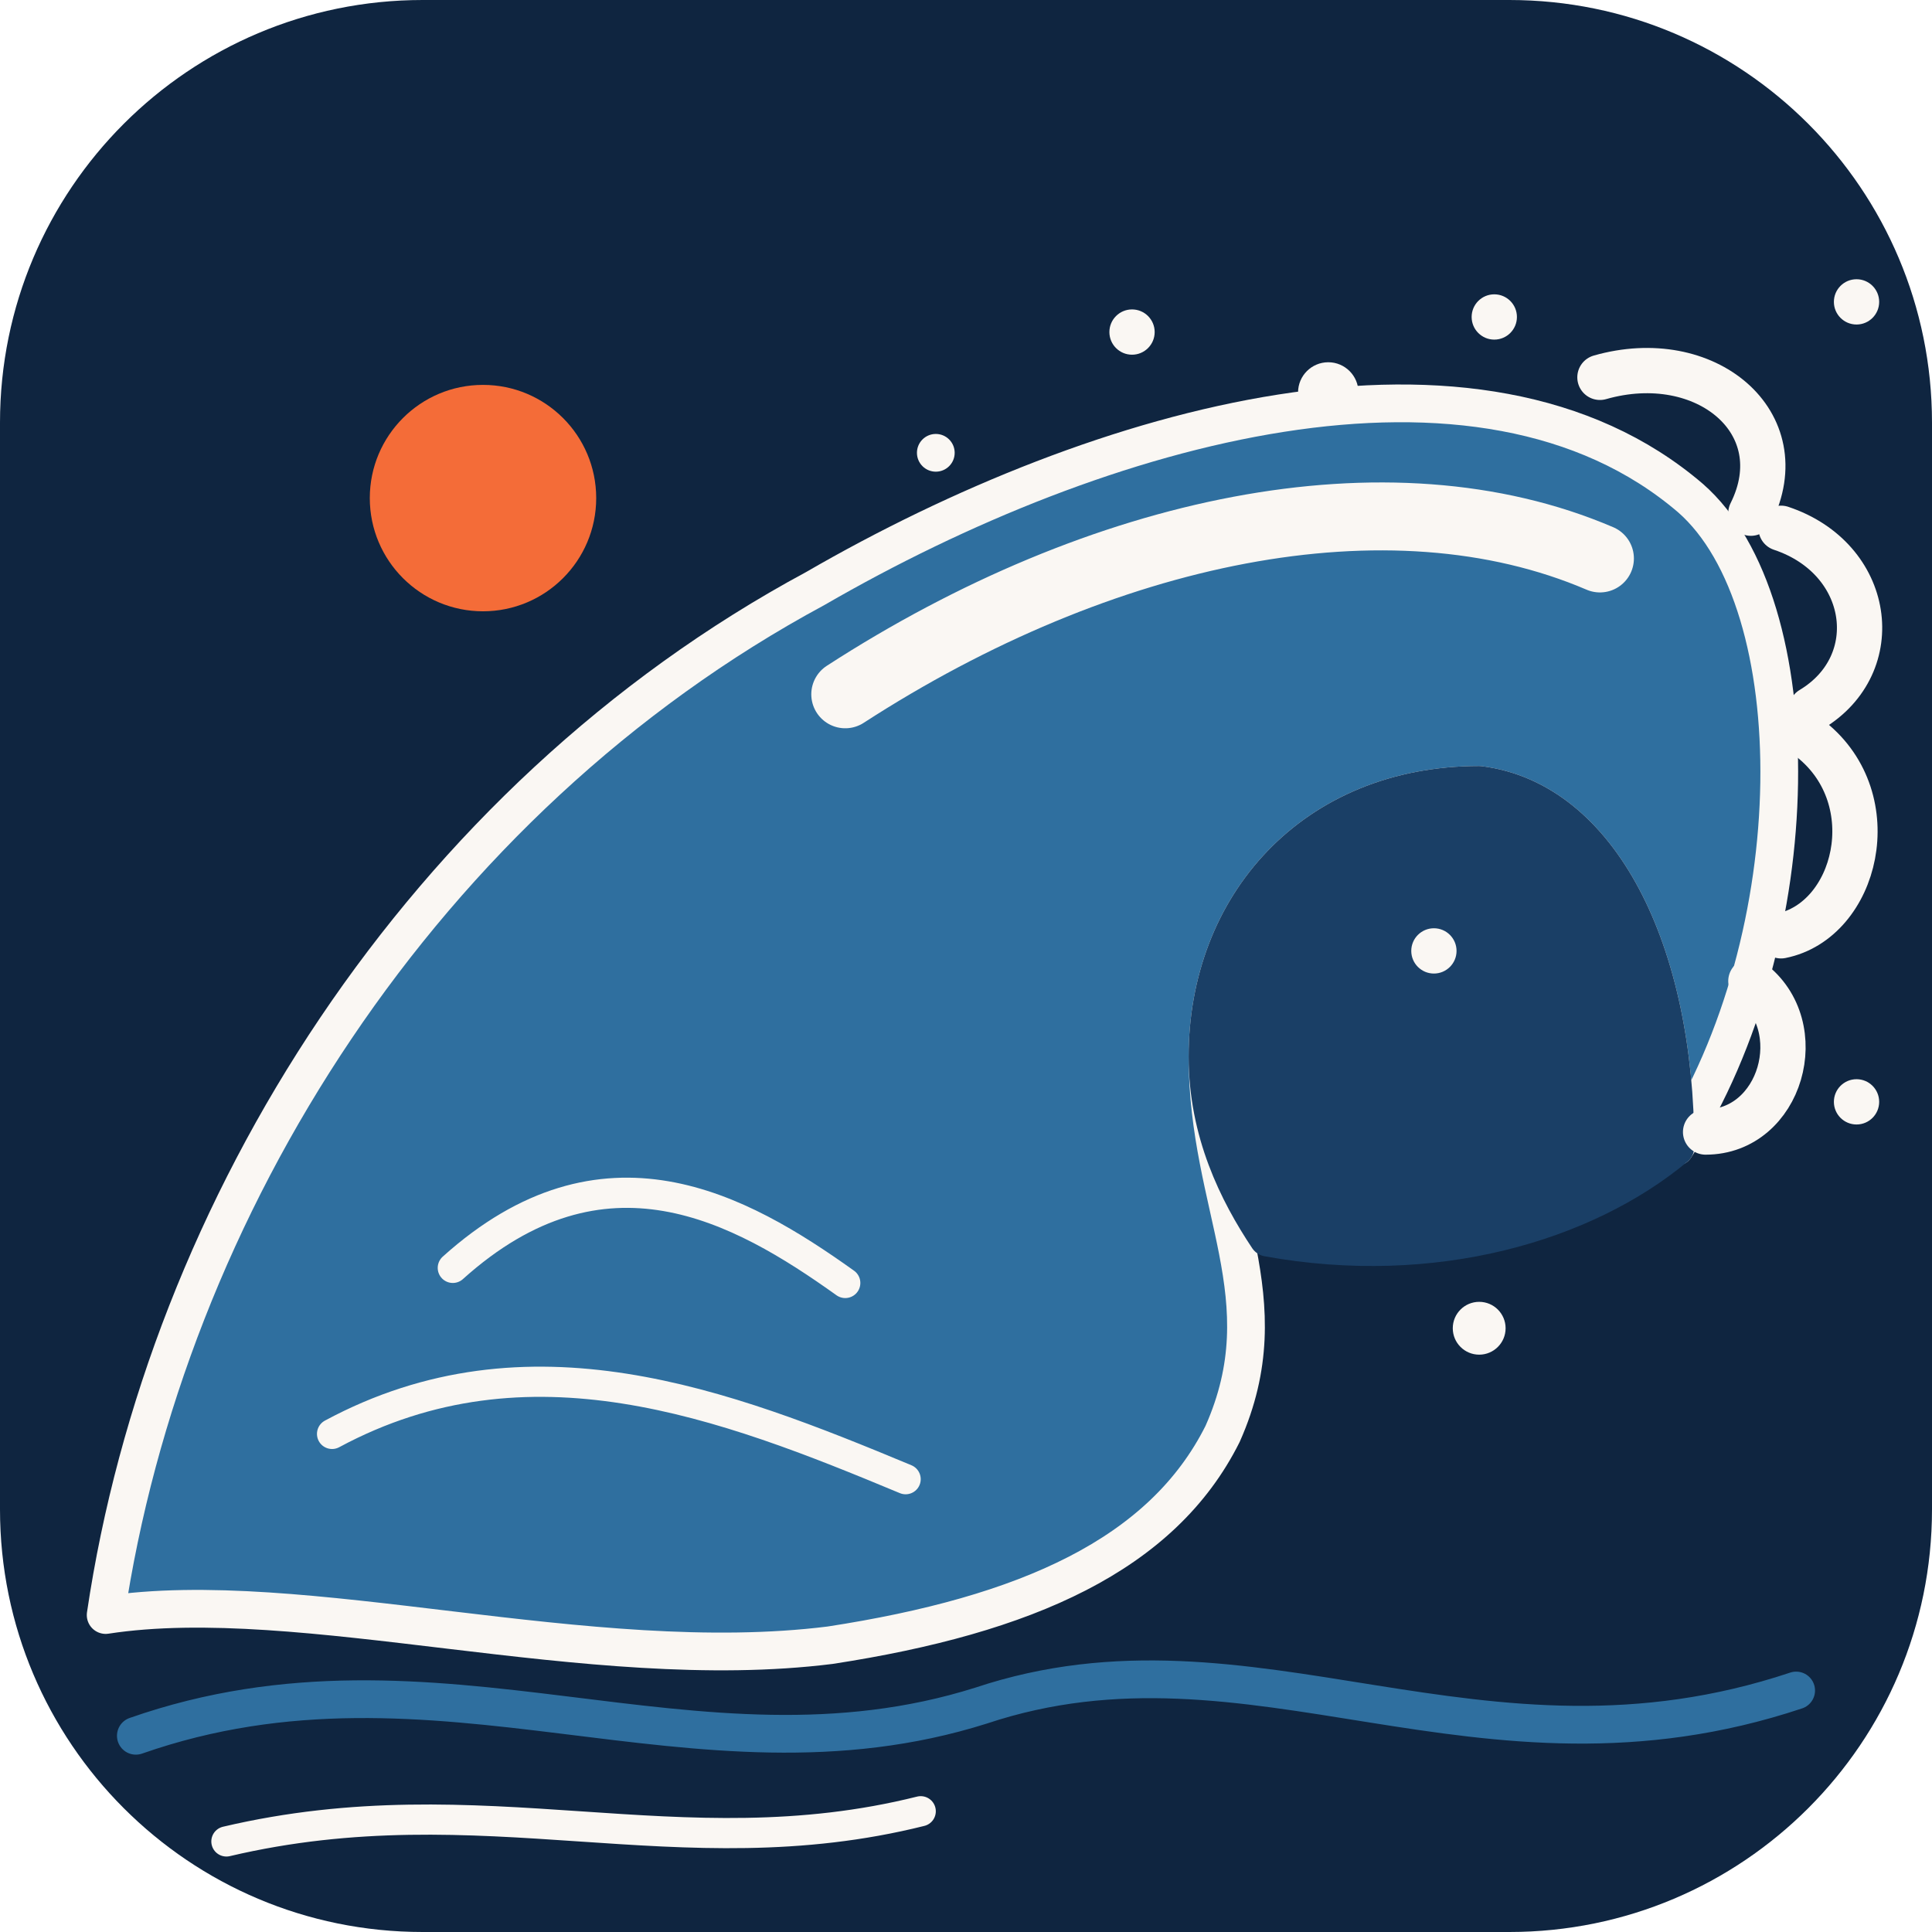
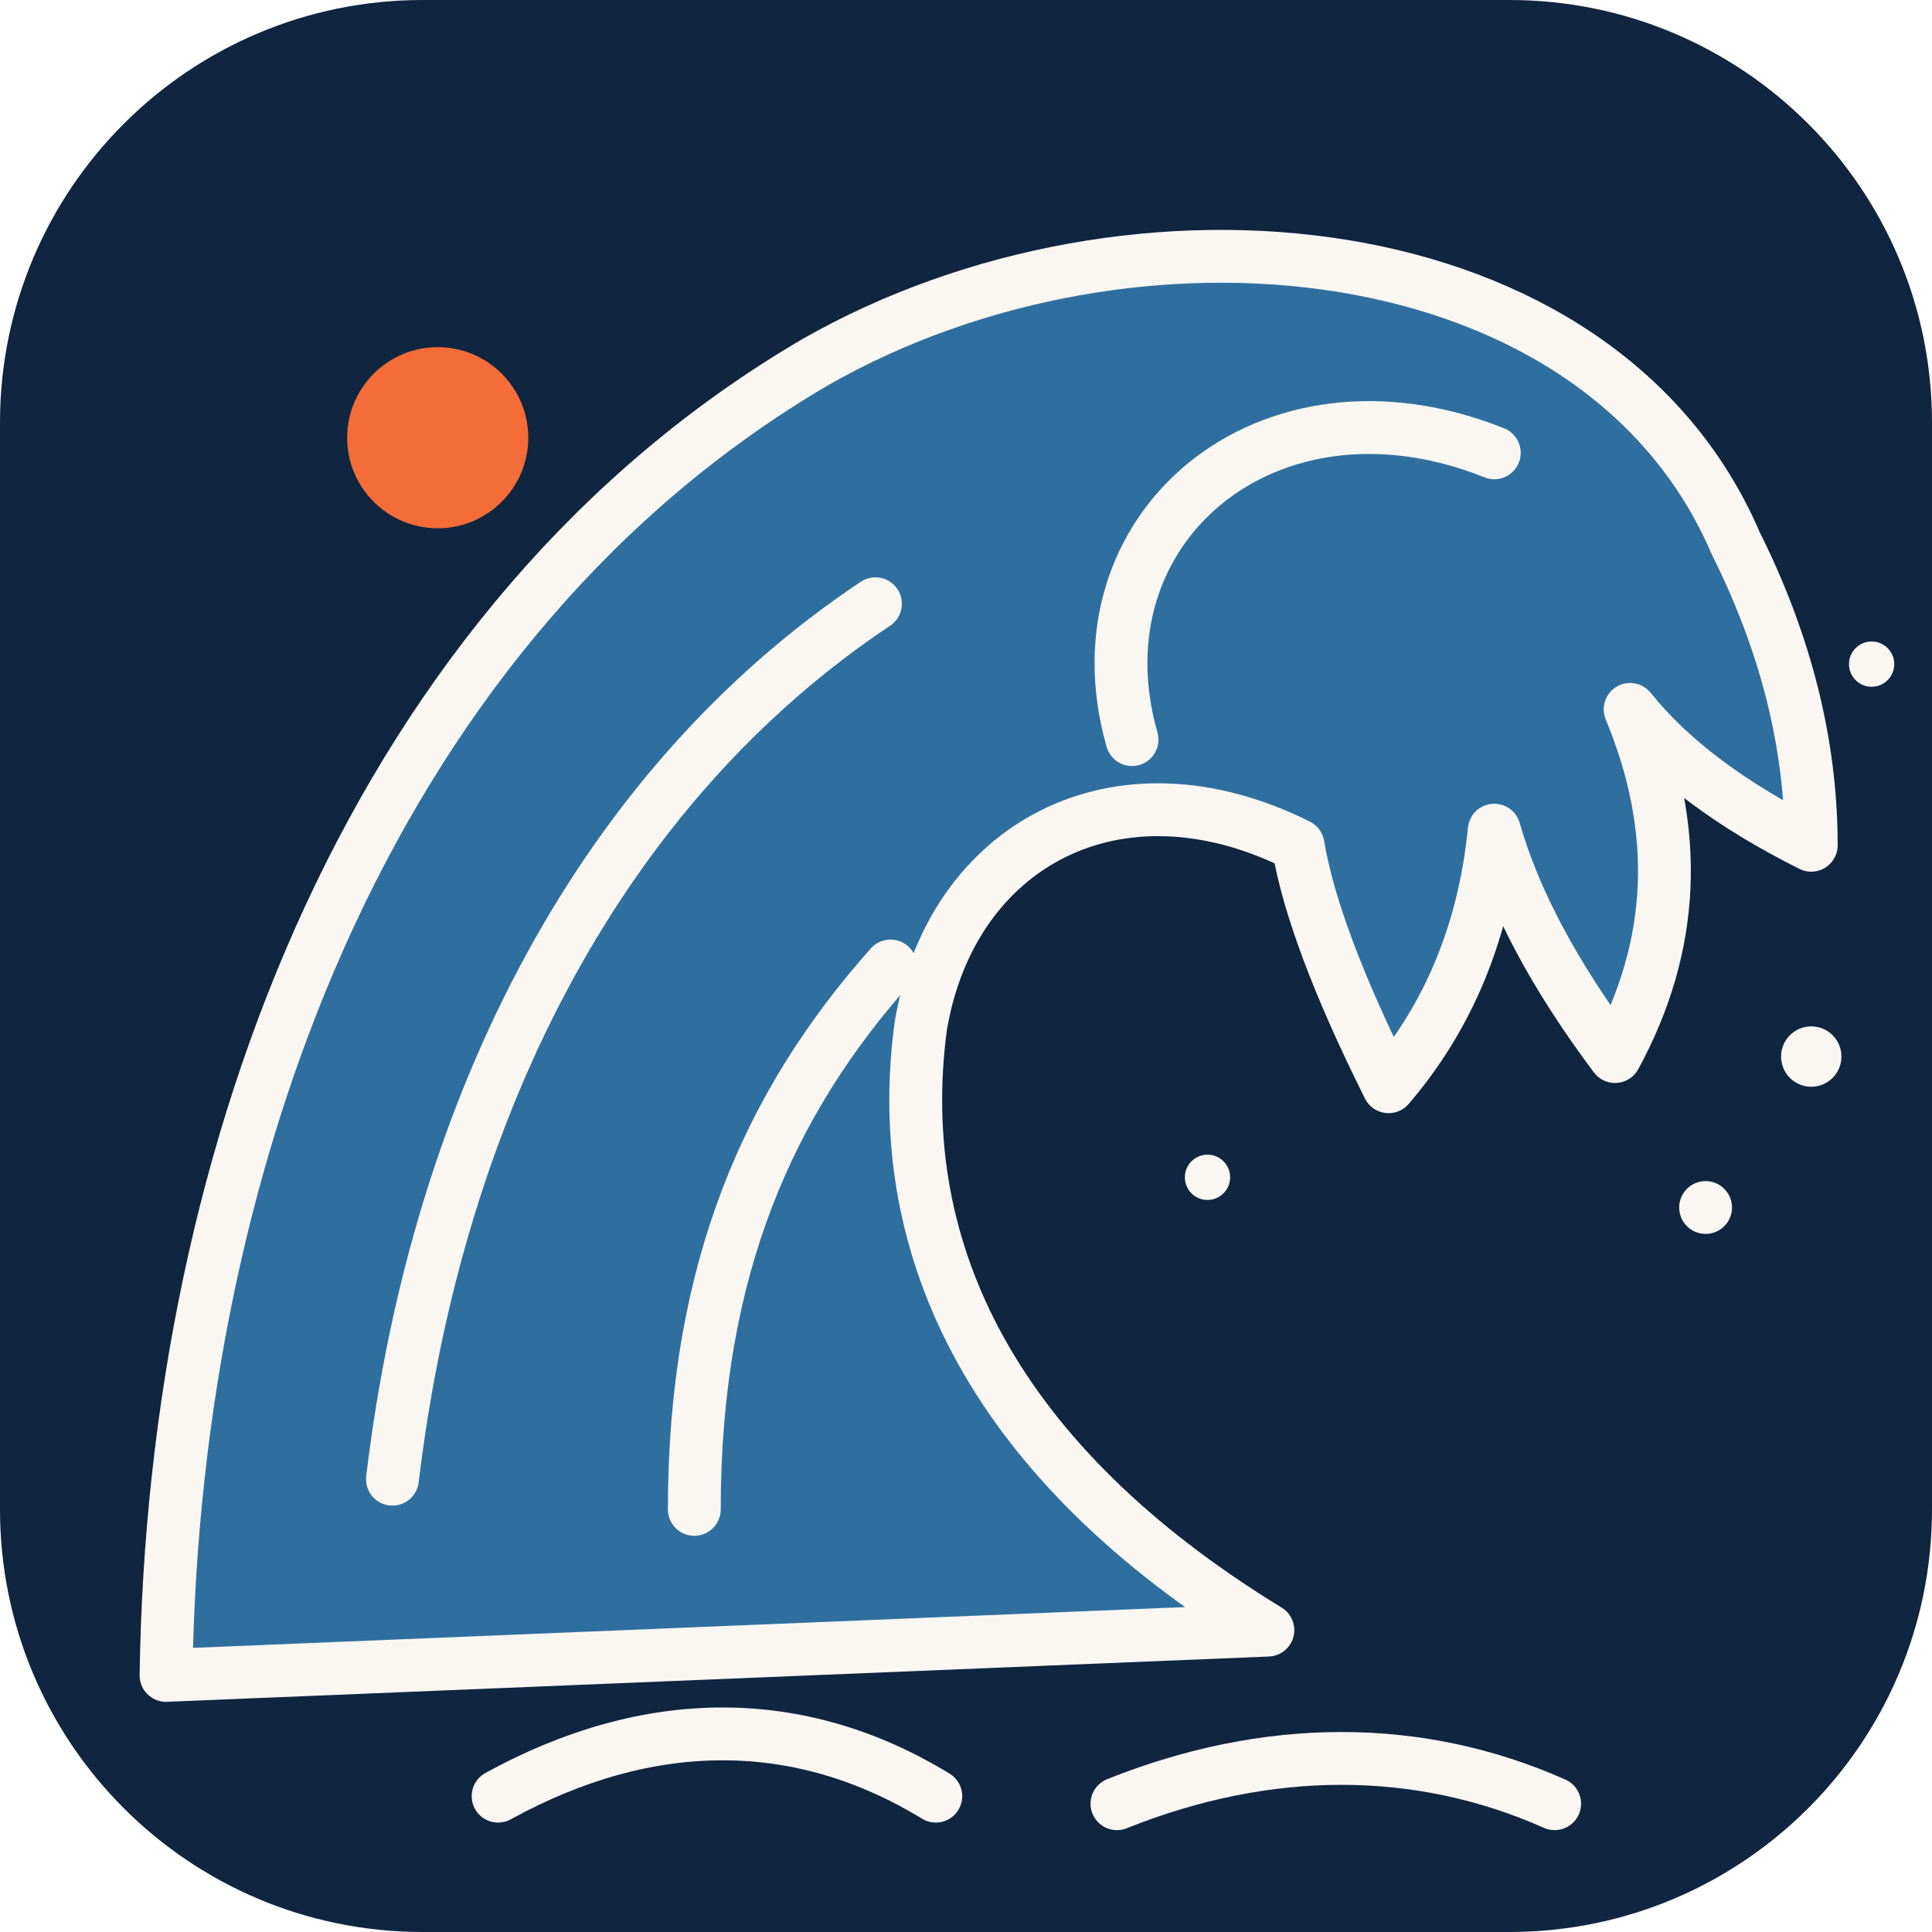
- <svg xmlns="http://www.w3.org/2000/svg" viewBox="0 0 256 256" width="256" height="256">
+ <svg xmlns="http://www.w3.org/2000/svg" viewBox="0 0 256 256">
  <rect width="256" height="256" rx="56" fill="#0f2540" />
-   <circle cx="64" cy="66" r="15" fill="#f46c38" />
-   <g stroke-linecap="round" stroke-linejoin="round" stroke-width="5">
-     <path d="M14 214C22 160 56 106 108 78C146 56 196 42 224 66C240 80 240 124 222 152C222 126 212 106 196 104C174 104 160 120 160 140C160 160 170 172 162 190C154 206 136 214 110 218C78 222 40 210 14 214Z" fill="#2f6f9f" stroke="#faf7f3" />
-     <path d="M222 152C222 126 212 106 196 104C174 104 160 120 160 140C160 150 164 158 168 164C190 168 210 162 222 152Z" fill="#1a3f66" stroke="#1a3f66" />
-     <path d="M112 92C146 70 184 62 212 74" fill="none" stroke="#faf7f3" stroke-width="9" />
-     <path d="M212 50C226 46 238 56 232 68M236 70C248 74 250 88 240 94M240 98C250 106 246 122 236 124M232 130C240 136 236 150 226 150" fill="none" stroke="#faf7f3" stroke-width="6" />
-     <path d="M60 168C80 150 98 160 112 170M44 190C70 176 96 186 120 196" fill="none" stroke="#faf7f3" stroke-width="4" />
-     <path d="M18 230C58 216 92 238 130 226C166 214 196 238 238 224" fill="none" stroke="#2f6f9f" />
-     <path d="M30 244C64 236 90 248 122 240" fill="none" stroke="#faf7f3" stroke-width="4" />
+   <g fill="none" stroke="#faf7f3" stroke-width="7" stroke-linecap="round" stroke-linejoin="round">
+     <path fill="#2f6f9f" d="M22 222C23 152 50 82 108 48C150 24 212 30 230 72Q240 92 240 112Q224 104 216 94Q226 118 214 140Q202 124 198 110Q196 130 184 144Q174 124 172 112C148 100 126 112 122 136C118 166 132 194 168 216Z" />
+     <path d="M52 196C58 146 80 104 116 80M92 200C92 168 102 146 118 128M198 60C168 48 142 70 150 98" />
+     <path d="M66 238C86 227 106 227 124 238M148 239C168 231 188 231 206 239" />
  </g>
+   <circle cx="58" cy="58" r="12" fill="#f46c38" />
  <g fill="#faf7f3">
-     <circle cx="176" cy="52" r="4" />
-     <circle cx="198" cy="42" r="3" />
-     <circle cx="196" cy="176" r="3.5" />
-     <circle cx="246" cy="146" r="3" />
-     <circle cx="246" cy="40" r="3" />
-     <circle cx="150" cy="44" r="3" />
-     <circle cx="190" cy="126" r="3" />
-     <circle cx="124" cy="60" r="2.5" />
+     <circle cx="240" cy="140" r="4" />
+     <circle cx="226" cy="160" r="3.5" />
+     <circle cx="248" cy="88" r="3" />
+     <circle cx="160" cy="156" r="3" />
  </g>
</svg>
